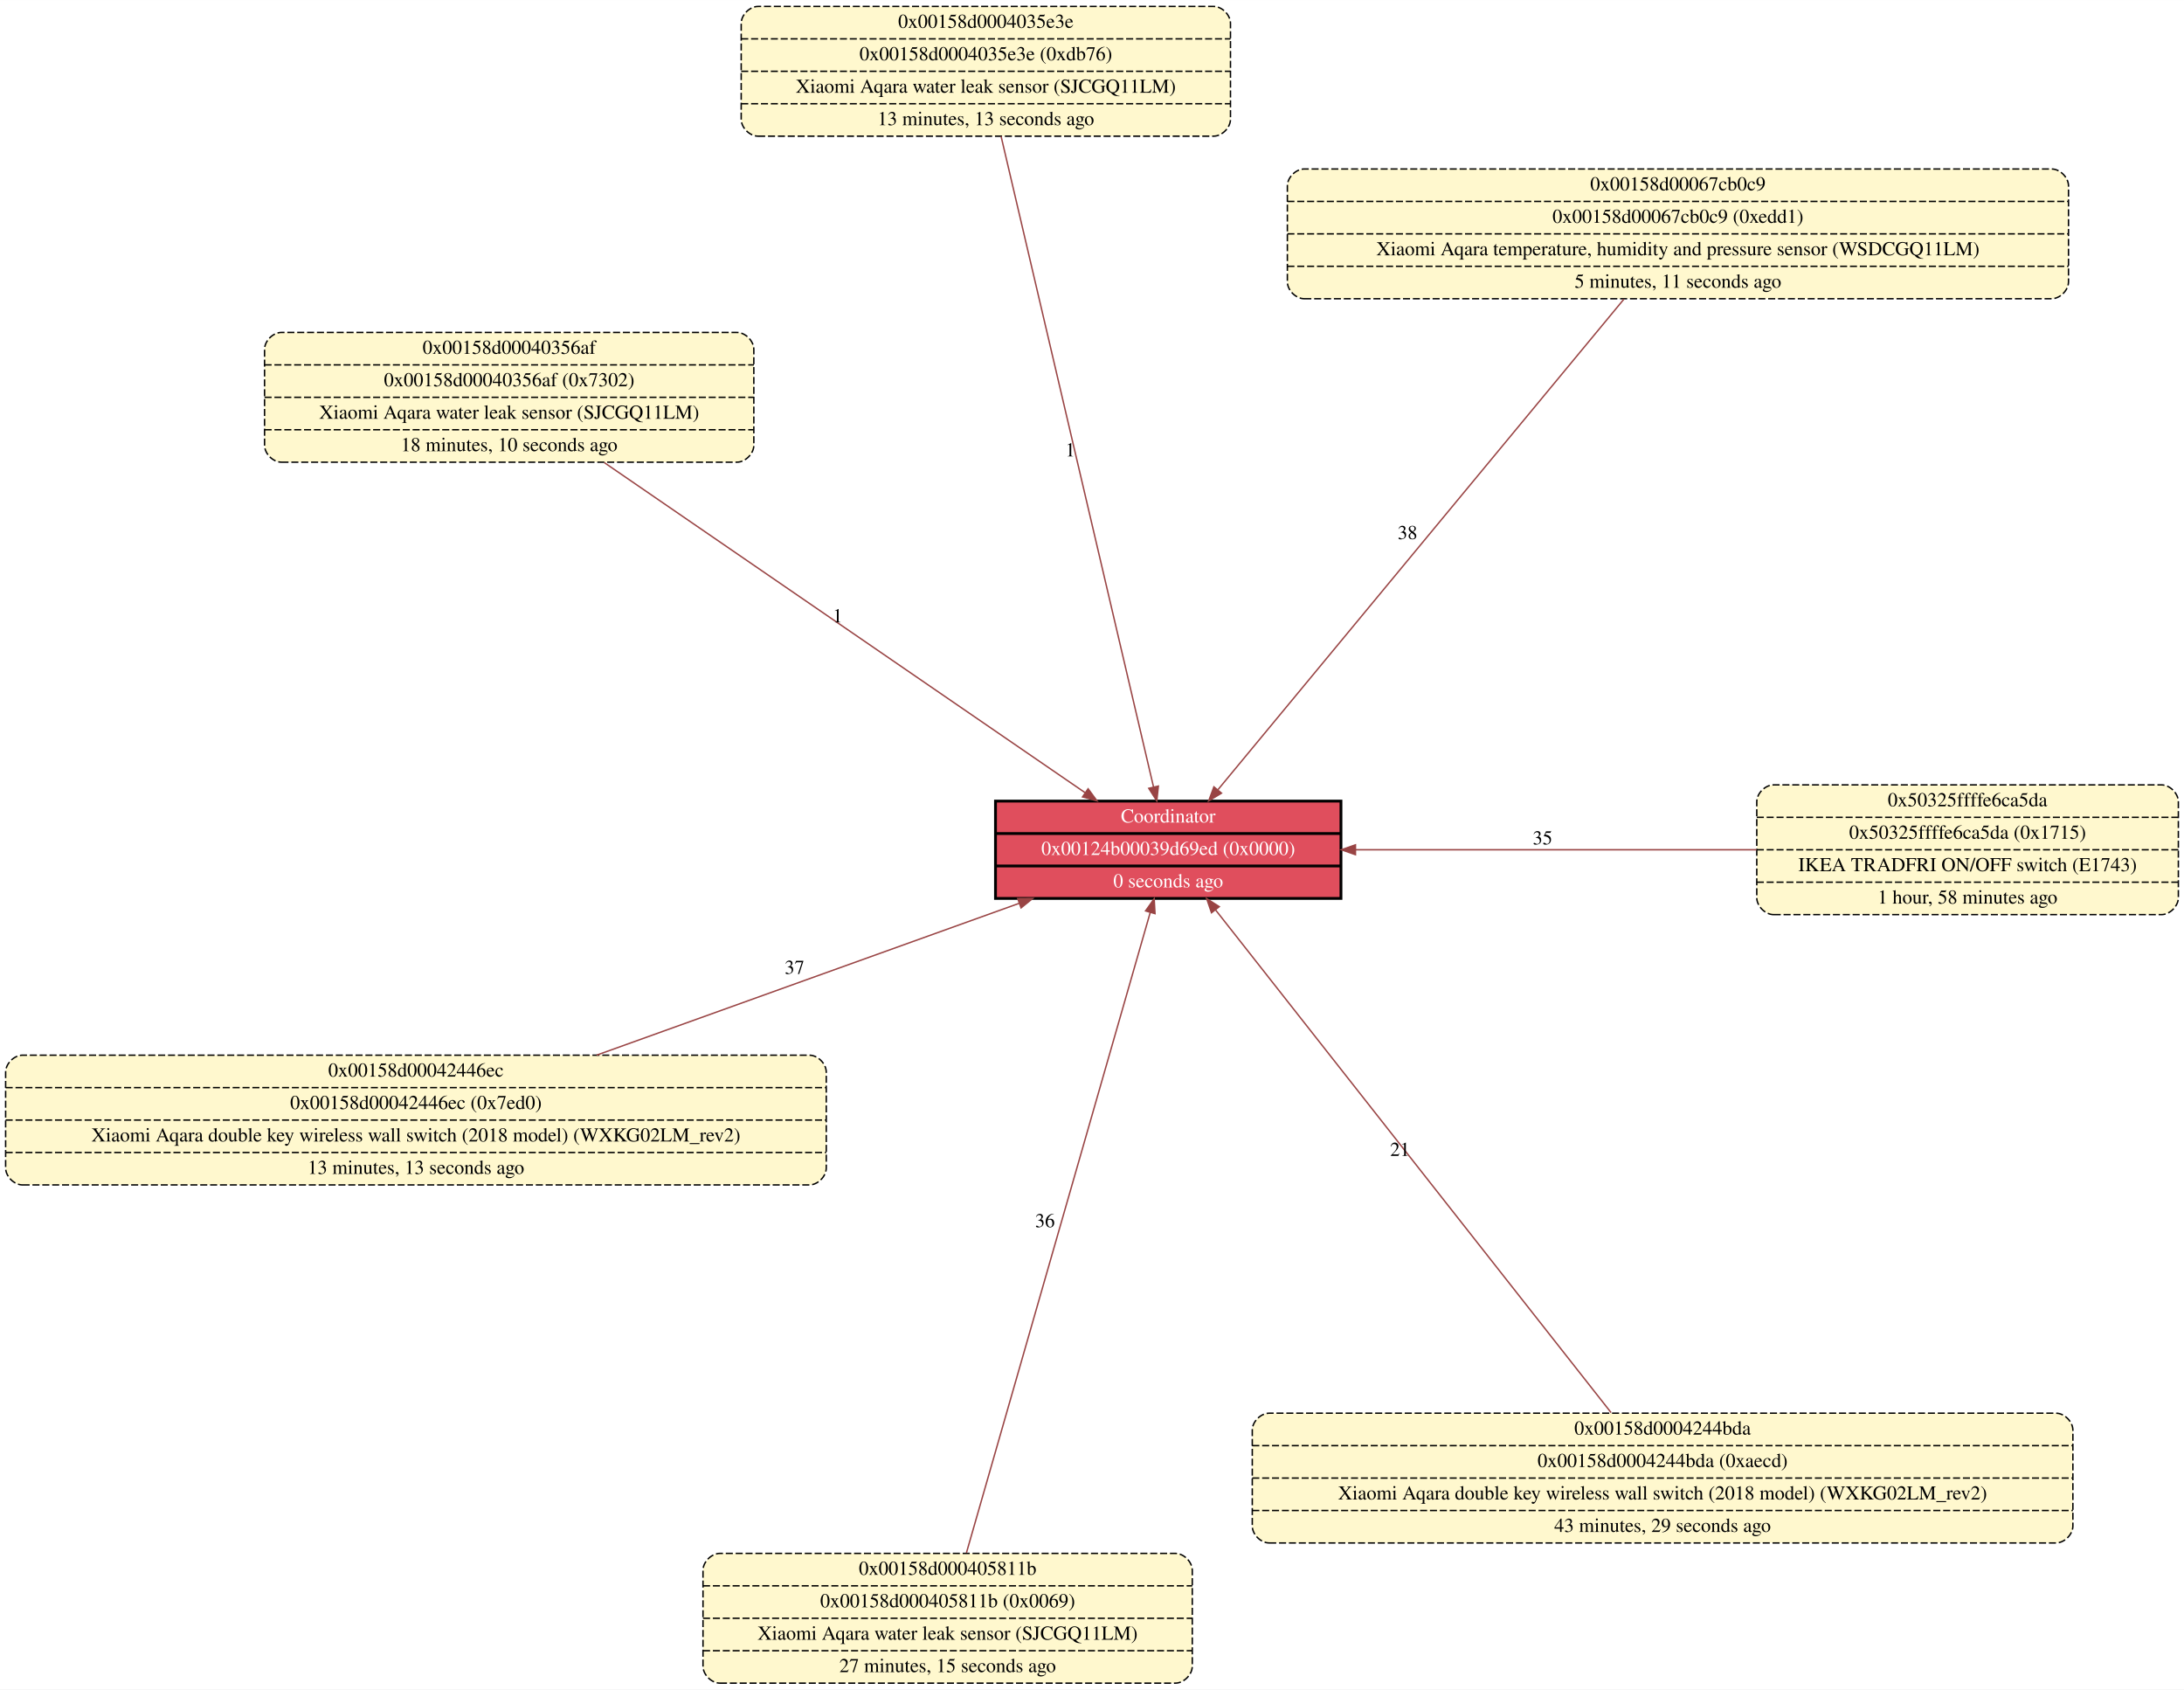
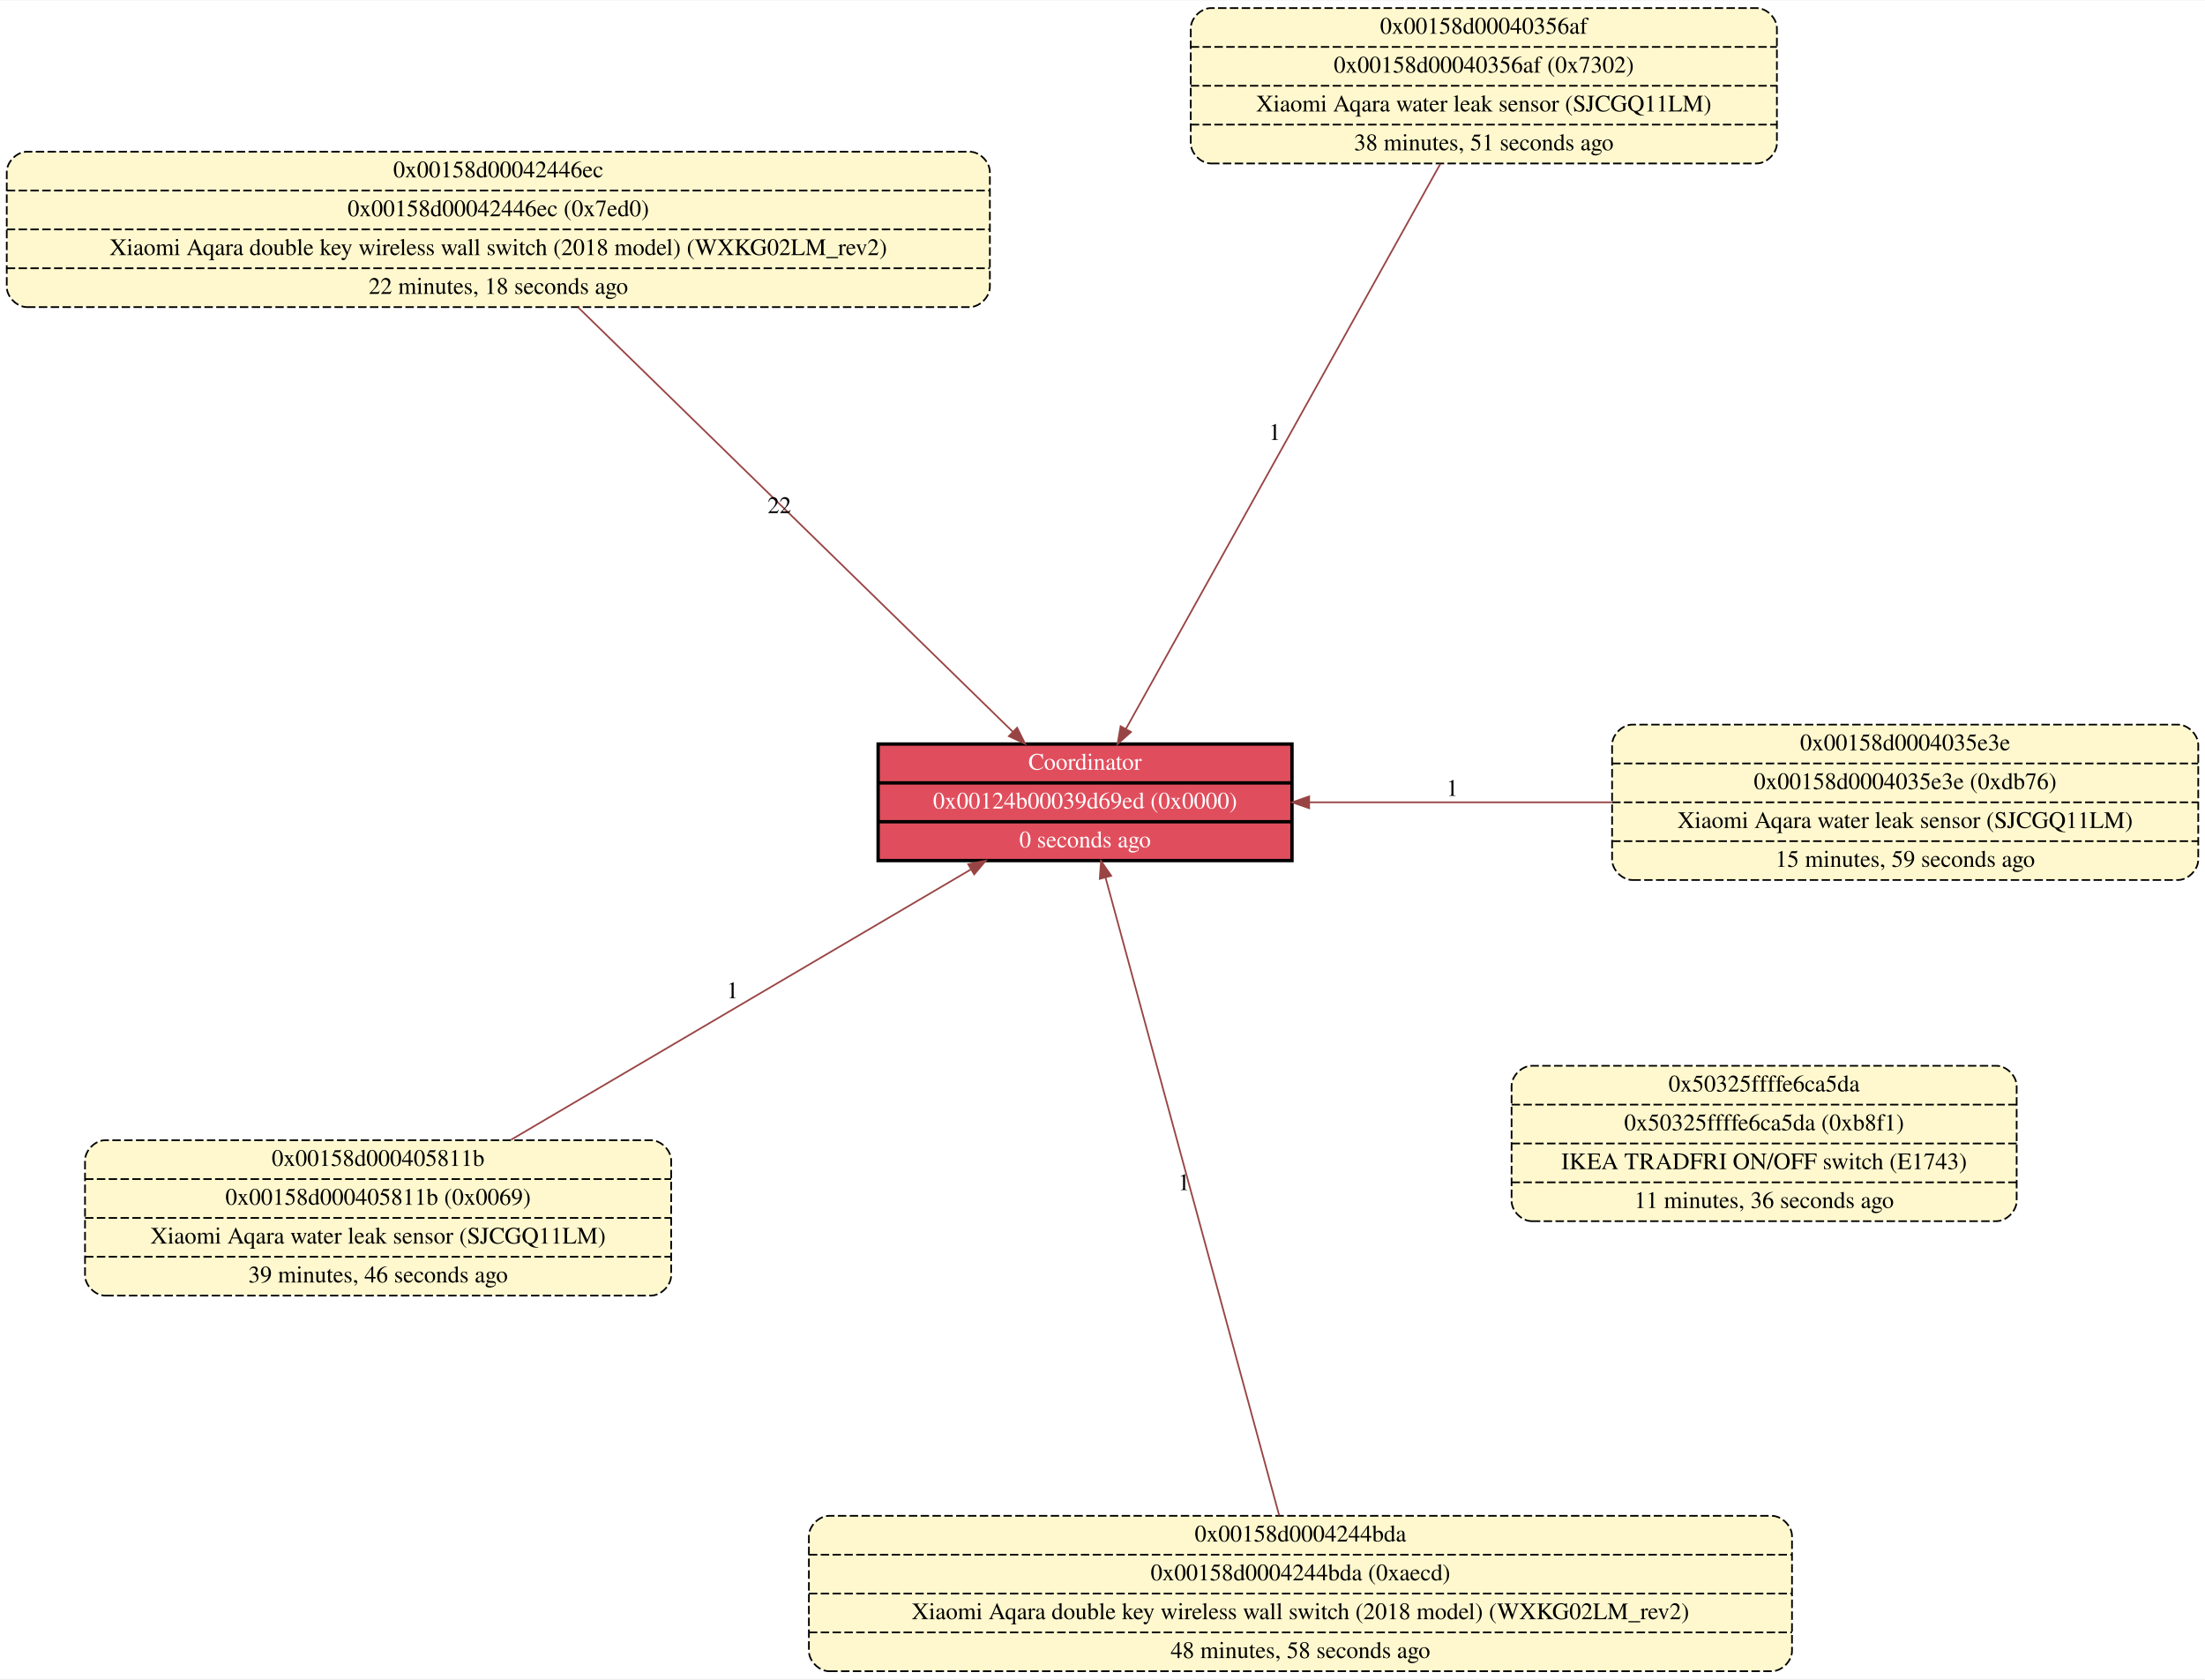
- <svg xmlns="http://www.w3.org/2000/svg" width="1549pt" height="1198pt" viewBox="0.00 0.00 1548.94 1197.85">
-   <g id="graph0" class="graph" transform="scale(1 1) rotate(0) translate(4 1193.85)">
-     <polygon fill="white" stroke="transparent" points="-4,4 -4,-1193.85 1544.94,-1193.85 1544.94,4 -4,4" />
+ <svg xmlns="http://www.w3.org/2000/svg" width="1305pt" height="994pt" viewBox="0.00 0.00 1305.35 993.70">
+   <g id="graph0" class="graph" transform="scale(1 1) rotate(0) translate(4 989.7)">
+     <polygon fill="white" stroke="transparent" points="-4,4 -4,-989.7 1301.35,-989.7 1301.35,4 -4,4" />
    <g id="node1" class="node">
-       <polygon fill="#e04e5d" stroke="black" stroke-width="2" points="702.03,-556.9 702.03,-625.9 947.03,-625.9 947.03,-556.9 702.03,-556.9" />
-       <text text-anchor="middle" x="824.53" y="-610.7" font-family="Times,serif" font-size="14.00" fill="#ffffff">Coordinator</text>
-       <polyline fill="none" stroke="black" stroke-width="2" points="702.03,-602.9 947.03,-602.9 " />
-       <text text-anchor="middle" x="824.53" y="-587.7" font-family="Times,serif" font-size="14.00" fill="#ffffff">0x00124b00039d69ed (0x0000)</text>
-       <polyline fill="none" stroke="black" stroke-width="2" points="702.03,-579.9 947.03,-579.9 " />
-       <text text-anchor="middle" x="824.53" y="-564.7" font-family="Times,serif" font-size="14.00" fill="#ffffff">0 seconds ago</text>
+       <polygon fill="#e04e5d" stroke="black" stroke-width="2" points="515.85,-480.46 515.85,-549.46 760.85,-549.46 760.85,-480.46 515.85,-480.46" />
+       <text text-anchor="middle" x="638.35" y="-534.26" font-family="Times,serif" font-size="14.00" fill="#ffffff">Coordinator</text>
+       <polyline fill="none" stroke="black" stroke-width="2" points="515.85,-526.46 760.85,-526.46 " />
+       <text text-anchor="middle" x="638.35" y="-511.26" font-family="Times,serif" font-size="14.00" fill="#ffffff">0x00124b00039d69ed (0x0000)</text>
+       <polyline fill="none" stroke="black" stroke-width="2" points="515.85,-503.46 760.85,-503.46 " />
+       <text text-anchor="middle" x="638.35" y="-488.26" font-family="Times,serif" font-size="14.00" fill="#ffffff">0 seconds ago</text>
    </g>
    <g id="node2" class="node">
-       <path fill="#fff8ce" stroke="black" stroke-dasharray="5,2" d="M1253.94,-545.4C1253.94,-545.4 1528.94,-545.4 1528.94,-545.4 1534.94,-545.4 1540.94,-551.4 1540.94,-557.4 1540.94,-557.4 1540.94,-625.4 1540.94,-625.4 1540.94,-631.4 1534.94,-637.4 1528.94,-637.4 1528.94,-637.4 1253.94,-637.4 1253.94,-637.4 1247.94,-637.4 1241.94,-631.4 1241.94,-625.4 1241.94,-625.4 1241.94,-557.4 1241.94,-557.4 1241.94,-551.4 1247.94,-545.4 1253.94,-545.4" />
-       <text text-anchor="middle" x="1391.44" y="-622.2" font-family="Times,serif" font-size="14.00" fill="#000000">0x50325ffffe6ca5da</text>
-       <polyline fill="none" stroke="black" stroke-dasharray="5,2" points="1241.94,-614.4 1540.94,-614.4 " />
-       <text text-anchor="middle" x="1391.44" y="-599.2" font-family="Times,serif" font-size="14.00" fill="#000000">0x50325ffffe6ca5da (0x1715)</text>
-       <polyline fill="none" stroke="black" stroke-dasharray="5,2" points="1241.94,-591.4 1540.94,-591.4 " />
-       <text text-anchor="middle" x="1391.44" y="-576.2" font-family="Times,serif" font-size="14.00" fill="#000000">IKEA TRADFRI ON/OFF switch (E1743)</text>
-       <polyline fill="none" stroke="black" stroke-dasharray="5,2" points="1241.94,-568.4 1540.94,-568.4 " />
-       <text text-anchor="middle" x="1391.44" y="-553.2" font-family="Times,serif" font-size="14.00" fill="#000000">1 hour, 58 minutes ago</text>
+       <path fill="#fff8ce" stroke="black" stroke-dasharray="5,2" d="M902.85,-266.96C902.85,-266.96 1177.85,-266.96 1177.85,-266.96 1183.85,-266.96 1189.85,-272.96 1189.85,-278.96 1189.85,-278.96 1189.85,-346.96 1189.85,-346.96 1189.85,-352.96 1183.85,-358.96 1177.85,-358.96 1177.85,-358.96 902.85,-358.96 902.85,-358.96 896.85,-358.96 890.85,-352.96 890.85,-346.96 890.85,-346.96 890.85,-278.96 890.85,-278.96 890.85,-272.96 896.85,-266.96 902.85,-266.96" />
+       <text text-anchor="middle" x="1040.35" y="-343.76" font-family="Times,serif" font-size="14.00" fill="#000000">0x50325ffffe6ca5da</text>
+       <polyline fill="none" stroke="black" stroke-dasharray="5,2" points="890.85,-335.96 1189.85,-335.96 " />
+       <text text-anchor="middle" x="1040.35" y="-320.76" font-family="Times,serif" font-size="14.00" fill="#000000">0x50325ffffe6ca5da (0xb8f1)</text>
+       <polyline fill="none" stroke="black" stroke-dasharray="5,2" points="890.85,-312.96 1189.85,-312.96 " />
+       <text text-anchor="middle" x="1040.35" y="-297.76" font-family="Times,serif" font-size="14.00" fill="#000000">IKEA TRADFRI ON/OFF switch (E1743)</text>
+       <polyline fill="none" stroke="black" stroke-dasharray="5,2" points="890.85,-289.96 1189.85,-289.96 " />
+       <text text-anchor="middle" x="1040.35" y="-274.76" font-family="Times,serif" font-size="14.00" fill="#000000">11 minutes, 36 seconds ago</text>
+     </g>
+     <g id="node3" class="node">
+       <path fill="#fff8ce" stroke="black" stroke-dasharray="5,2" d="M962.35,-468.96C962.35,-468.96 1285.35,-468.96 1285.35,-468.96 1291.35,-468.96 1297.35,-474.96 1297.35,-480.96 1297.35,-480.96 1297.35,-548.96 1297.35,-548.96 1297.35,-554.96 1291.35,-560.96 1285.35,-560.96 1285.35,-560.96 962.35,-560.96 962.35,-560.96 956.35,-560.96 950.35,-554.96 950.35,-548.96 950.35,-548.96 950.35,-480.96 950.35,-480.96 950.35,-474.96 956.35,-468.96 962.35,-468.96" />
+       <text text-anchor="middle" x="1123.85" y="-545.76" font-family="Times,serif" font-size="14.00" fill="#000000">0x00158d0004035e3e</text>
+       <polyline fill="none" stroke="black" stroke-dasharray="5,2" points="950.35,-537.96 1297.35,-537.96 " />
+       <text text-anchor="middle" x="1123.85" y="-522.76" font-family="Times,serif" font-size="14.00" fill="#000000">0x00158d0004035e3e (0xdb76)</text>
+       <polyline fill="none" stroke="black" stroke-dasharray="5,2" points="950.35,-514.96 1297.35,-514.96 " />
+       <text text-anchor="middle" x="1123.85" y="-499.76" font-family="Times,serif" font-size="14.00" fill="#000000">Xiaomi Aqara water leak sensor (SJCGQ11LM)</text>
+       <polyline fill="none" stroke="black" stroke-dasharray="5,2" points="950.35,-491.96 1297.35,-491.96 " />
+       <text text-anchor="middle" x="1123.85" y="-476.76" font-family="Times,serif" font-size="14.00" fill="#000000">15 minutes, 59 seconds ago</text>
    </g>
    <g id="edge1" class="edge">
-       <path fill="none" stroke="#994444" d="M1241.75,-591.4C1153.4,-591.4 1042.55,-591.4 957.32,-591.4" />
-       <polygon fill="#994444" stroke="#994444" points="957.32,-587.9 947.32,-591.4 957.32,-594.9 957.32,-587.9" />
-       <text text-anchor="middle" x="1090.03" y="-595.2" font-family="Times,serif" font-size="14.00">35</text>
+       <path fill="none" stroke="#994444" d="M950.29,-514.96C891.35,-514.96 826.47,-514.96 771.22,-514.96" />
+       <polygon fill="#994444" stroke="#994444" points="771.02,-511.46 761.02,-514.96 771.02,-518.46 771.02,-511.46" />
+       <text text-anchor="middle" x="855.75" y="-518.76" font-family="Times,serif" font-size="14.00">1</text>
    </g>
-     <g id="node3" class="node">
-       <path fill="#fff8ce" stroke="black" stroke-dasharray="5,2" d="M921.03,-982.09C921.03,-982.09 1451.03,-982.09 1451.03,-982.09 1457.03,-982.09 1463.03,-988.09 1463.03,-994.09 1463.03,-994.09 1463.03,-1062.09 1463.03,-1062.09 1463.03,-1068.09 1457.03,-1074.09 1451.03,-1074.09 1451.03,-1074.09 921.03,-1074.09 921.03,-1074.09 915.03,-1074.09 909.03,-1068.09 909.03,-1062.09 909.03,-1062.09 909.03,-994.09 909.03,-994.09 909.03,-988.09 915.03,-982.09 921.03,-982.09" />
-       <text text-anchor="middle" x="1186.03" y="-1058.89" font-family="Times,serif" font-size="14.00" fill="#000000">0x00158d00067cb0c9</text>
-       <polyline fill="none" stroke="black" stroke-dasharray="5,2" points="909.03,-1051.09 1463.03,-1051.09 " />
-       <text text-anchor="middle" x="1186.03" y="-1035.89" font-family="Times,serif" font-size="14.00" fill="#000000">0x00158d00067cb0c9 (0xedd1)</text>
-       <polyline fill="none" stroke="black" stroke-dasharray="5,2" points="909.03,-1028.09 1463.03,-1028.09 " />
-       <text text-anchor="middle" x="1186.03" y="-1012.89" font-family="Times,serif" font-size="14.00" fill="#000000">Xiaomi Aqara temperature, humidity and pressure sensor (WSDCGQ11LM)</text>
-       <polyline fill="none" stroke="black" stroke-dasharray="5,2" points="909.03,-1005.09 1463.03,-1005.09 " />
-       <text text-anchor="middle" x="1186.03" y="-989.89" font-family="Times,serif" font-size="14.00" fill="#000000">5 minutes, 11 seconds ago</text>
+     <g id="node4" class="node">
+       <path fill="#fff8ce" stroke="black" stroke-dasharray="5,2" d="M712.92,-893.2C712.92,-893.2 1035.92,-893.2 1035.92,-893.2 1041.92,-893.2 1047.92,-899.2 1047.92,-905.2 1047.92,-905.2 1047.92,-973.2 1047.92,-973.2 1047.92,-979.2 1041.92,-985.2 1035.92,-985.2 1035.92,-985.2 712.92,-985.2 712.92,-985.2 706.92,-985.2 700.92,-979.2 700.92,-973.2 700.92,-973.2 700.92,-905.2 700.92,-905.2 700.92,-899.2 706.92,-893.2 712.92,-893.2" />
+       <text text-anchor="middle" x="874.42" y="-970" font-family="Times,serif" font-size="14.00" fill="#000000">0x00158d00040356af</text>
+       <polyline fill="none" stroke="black" stroke-dasharray="5,2" points="700.92,-962.2 1047.92,-962.2 " />
+       <text text-anchor="middle" x="874.42" y="-947" font-family="Times,serif" font-size="14.00" fill="#000000">0x00158d00040356af (0x7302)</text>
+       <polyline fill="none" stroke="black" stroke-dasharray="5,2" points="700.92,-939.2 1047.92,-939.2 " />
+       <text text-anchor="middle" x="874.42" y="-924" font-family="Times,serif" font-size="14.00" fill="#000000">Xiaomi Aqara water leak sensor (SJCGQ11LM)</text>
+       <polyline fill="none" stroke="black" stroke-dasharray="5,2" points="700.92,-916.2 1047.92,-916.2 " />
+       <text text-anchor="middle" x="874.42" y="-901" font-family="Times,serif" font-size="14.00" fill="#000000">38 minutes, 51 seconds ago</text>
    </g>
    <g id="edge2" class="edge">
-       <path fill="none" stroke="#994444" d="M1147.69,-981.77C1077.17,-896.59 927.9,-716.26 859.77,-633.96" />
-       <polygon fill="#994444" stroke="#994444" points="862.31,-631.54 853.24,-626.07 856.92,-636.01 862.31,-631.54" />
-       <text text-anchor="middle" x="994.23" y="-811.67" font-family="Times,serif" font-size="14.00">38</text>
+       <path fill="none" stroke="#994444" d="M848.7,-892.99C802.79,-810.48 707.34,-638.94 662.55,-558.44" />
+       <polygon fill="#994444" stroke="#994444" points="665.52,-556.59 657.6,-549.55 659.4,-559.99 665.52,-556.59" />
+       <text text-anchor="middle" x="750.63" y="-729.52" font-family="Times,serif" font-size="14.00">1</text>
    </g>
-     <g id="node4" class="node">
-       <path fill="#fff8ce" stroke="black" stroke-dasharray="5,2" d="M533.68,-1097.35C533.68,-1097.35 856.68,-1097.35 856.68,-1097.35 862.68,-1097.35 868.68,-1103.35 868.68,-1109.35 868.68,-1109.35 868.68,-1177.35 868.68,-1177.35 868.68,-1183.35 862.68,-1189.35 856.68,-1189.35 856.68,-1189.35 533.68,-1189.35 533.68,-1189.35 527.68,-1189.35 521.68,-1183.35 521.68,-1177.35 521.68,-1177.35 521.68,-1109.35 521.68,-1109.35 521.68,-1103.35 527.68,-1097.35 533.68,-1097.35" />
-       <text text-anchor="middle" x="695.18" y="-1174.15" font-family="Times,serif" font-size="14.00" fill="#000000">0x00158d0004035e3e</text>
-       <polyline fill="none" stroke="black" stroke-dasharray="5,2" points="521.68,-1166.35 868.68,-1166.35 " />
-       <text text-anchor="middle" x="695.18" y="-1151.15" font-family="Times,serif" font-size="14.00" fill="#000000">0x00158d0004035e3e (0xdb76)</text>
-       <polyline fill="none" stroke="black" stroke-dasharray="5,2" points="521.68,-1143.35 868.68,-1143.35 " />
-       <text text-anchor="middle" x="695.18" y="-1128.15" font-family="Times,serif" font-size="14.00" fill="#000000">Xiaomi Aqara water leak sensor (SJCGQ11LM)</text>
-       <polyline fill="none" stroke="black" stroke-dasharray="5,2" points="521.68,-1120.35 868.68,-1120.35 " />
-       <text text-anchor="middle" x="695.18" y="-1105.15" font-family="Times,serif" font-size="14.00" fill="#000000">13 minutes, 13 seconds ago</text>
+     <g id="node5" class="node">
+       <path fill="#fff8ce" stroke="black" stroke-dasharray="5,2" d="M12,-808.16C12,-808.16 570,-808.16 570,-808.16 576,-808.16 582,-814.16 582,-820.16 582,-820.16 582,-888.16 582,-888.16 582,-894.16 576,-900.16 570,-900.16 570,-900.16 12,-900.16 12,-900.16 6,-900.16 0,-894.16 0,-888.16 0,-888.16 0,-820.16 0,-820.16 0,-814.16 6,-808.16 12,-808.16" />
+       <text text-anchor="middle" x="291" y="-884.96" font-family="Times,serif" font-size="14.00" fill="#000000">0x00158d00042446ec</text>
+       <polyline fill="none" stroke="black" stroke-dasharray="5,2" points="0,-877.16 582,-877.16 " />
+       <text text-anchor="middle" x="291" y="-861.96" font-family="Times,serif" font-size="14.00" fill="#000000">0x00158d00042446ec (0x7ed0)</text>
+       <polyline fill="none" stroke="black" stroke-dasharray="5,2" points="0,-854.16 582,-854.16 " />
+       <text text-anchor="middle" x="291" y="-838.96" font-family="Times,serif" font-size="14.00" fill="#000000">Xiaomi Aqara double key wireless wall switch (2018 model) (WXKG02LM_rev2)</text>
+       <polyline fill="none" stroke="black" stroke-dasharray="5,2" points="0,-831.16 582,-831.16 " />
+       <text text-anchor="middle" x="291" y="-815.96" font-family="Times,serif" font-size="14.00" fill="#000000">22 minutes, 18 seconds ago</text>
    </g>
    <g id="edge3" class="edge">
-       <path fill="none" stroke="#994444" d="M705.99,-1097.24C730.49,-992.68 790.02,-738.69 814.13,-635.79" />
-       <polygon fill="#994444" stroke="#994444" points="817.55,-636.56 816.42,-626.02 810.73,-634.96 817.55,-636.56" />
-       <text text-anchor="middle" x="755.06" y="-870.31" font-family="Times,serif" font-size="14.00">1</text>
+       <path fill="none" stroke="#994444" d="M338.21,-808.06C406.08,-741.78 530.23,-620.54 595.56,-556.74" />
+       <polygon fill="#994444" stroke="#994444" points="598.13,-559.12 602.84,-549.63 593.24,-554.11 598.13,-559.12" />
+       <text text-anchor="middle" x="457.38" y="-686.2" font-family="Times,serif" font-size="14.00">22</text>
    </g>
-     <g id="node5" class="node">
-       <path fill="#fff8ce" stroke="black" stroke-dasharray="5,2" d="M195.63,-866.2C195.63,-866.2 518.63,-866.2 518.63,-866.2 524.63,-866.2 530.63,-872.2 530.63,-878.2 530.63,-878.2 530.63,-946.2 530.63,-946.2 530.63,-952.2 524.63,-958.2 518.63,-958.2 518.63,-958.2 195.63,-958.2 195.63,-958.2 189.63,-958.2 183.63,-952.2 183.63,-946.2 183.63,-946.2 183.63,-878.2 183.63,-878.2 183.63,-872.2 189.63,-866.2 195.63,-866.2" />
-       <text text-anchor="middle" x="357.13" y="-943" font-family="Times,serif" font-size="14.00" fill="#000000">0x00158d00040356af</text>
-       <polyline fill="none" stroke="black" stroke-dasharray="5,2" points="183.63,-935.2 530.63,-935.2 " />
-       <text text-anchor="middle" x="357.13" y="-920" font-family="Times,serif" font-size="14.00" fill="#000000">0x00158d00040356af (0x7302)</text>
-       <polyline fill="none" stroke="black" stroke-dasharray="5,2" points="183.63,-912.2 530.63,-912.2 " />
-       <text text-anchor="middle" x="357.13" y="-897" font-family="Times,serif" font-size="14.00" fill="#000000">Xiaomi Aqara water leak sensor (SJCGQ11LM)</text>
-       <polyline fill="none" stroke="black" stroke-dasharray="5,2" points="183.63,-889.2 530.63,-889.2 " />
-       <text text-anchor="middle" x="357.13" y="-874" font-family="Times,serif" font-size="14.00" fill="#000000">18 minutes, 10 seconds ago</text>
+     <g id="node6" class="node">
+       <path fill="#fff8ce" stroke="black" stroke-dasharray="5,2" d="M58.33,-222.89C58.33,-222.89 381.33,-222.89 381.33,-222.89 387.33,-222.89 393.33,-228.89 393.33,-234.89 393.33,-234.89 393.33,-302.89 393.33,-302.89 393.33,-308.89 387.33,-314.89 381.33,-314.89 381.33,-314.89 58.33,-314.89 58.33,-314.89 52.33,-314.89 46.33,-308.89 46.33,-302.89 46.33,-302.89 46.33,-234.89 46.33,-234.89 46.33,-228.89 52.33,-222.89 58.33,-222.89" />
+       <text text-anchor="middle" x="219.83" y="-299.69" font-family="Times,serif" font-size="14.00" fill="#000000">0x00158d000405811b</text>
+       <polyline fill="none" stroke="black" stroke-dasharray="5,2" points="46.33,-291.89 393.33,-291.89 " />
+       <text text-anchor="middle" x="219.83" y="-276.69" font-family="Times,serif" font-size="14.00" fill="#000000">0x00158d000405811b (0x0069)</text>
+       <polyline fill="none" stroke="black" stroke-dasharray="5,2" points="46.33,-268.89 393.33,-268.89 " />
+       <text text-anchor="middle" x="219.83" y="-253.69" font-family="Times,serif" font-size="14.00" fill="#000000">Xiaomi Aqara water leak sensor (SJCGQ11LM)</text>
+       <polyline fill="none" stroke="black" stroke-dasharray="5,2" points="46.33,-245.89 393.33,-245.89 " />
+       <text text-anchor="middle" x="219.83" y="-230.69" font-family="Times,serif" font-size="14.00" fill="#000000">39 minutes, 46 seconds ago</text>
    </g>
    <g id="edge4" class="edge">
-       <path fill="none" stroke="#994444" d="M424.59,-865.9C516.22,-803.01 678.53,-691.61 765.54,-631.89" />
-       <polygon fill="#994444" stroke="#994444" points="767.71,-634.64 773.98,-626.1 763.75,-628.87 767.71,-634.64" />
-       <text text-anchor="middle" x="590.07" y="-752.69" font-family="Times,serif" font-size="14.00">1</text>
+       <path fill="none" stroke="#994444" d="M298.55,-315.17C377.05,-361.33 496.36,-431.47 570.71,-475.19" />
+       <polygon fill="#994444" stroke="#994444" points="569.16,-478.34 579.55,-480.39 572.71,-472.3 569.16,-478.34" />
+       <text text-anchor="middle" x="429.63" y="-398.98" font-family="Times,serif" font-size="14.00">1</text>
    </g>
-     <g id="node6" class="node">
-       <path fill="#fff8ce" stroke="black" stroke-dasharray="5,2" d="M12,-353.75C12,-353.75 570,-353.75 570,-353.75 576,-353.75 582,-359.75 582,-365.75 582,-365.75 582,-433.75 582,-433.75 582,-439.75 576,-445.75 570,-445.75 570,-445.75 12,-445.75 12,-445.75 6,-445.75 0,-439.75 0,-433.75 0,-433.75 0,-365.75 0,-365.75 0,-359.75 6,-353.75 12,-353.75" />
-       <text text-anchor="middle" x="291" y="-430.55" font-family="Times,serif" font-size="14.00" fill="#000000">0x00158d00042446ec</text>
-       <polyline fill="none" stroke="black" stroke-dasharray="5,2" points="0,-422.75 582,-422.75 " />
-       <text text-anchor="middle" x="291" y="-407.55" font-family="Times,serif" font-size="14.00" fill="#000000">0x00158d00042446ec (0x7ed0)</text>
-       <polyline fill="none" stroke="black" stroke-dasharray="5,2" points="0,-399.75 582,-399.75 " />
-       <text text-anchor="middle" x="291" y="-384.55" font-family="Times,serif" font-size="14.00" fill="#000000">Xiaomi Aqara double key wireless wall switch (2018 model) (WXKG02LM_rev2)</text>
-       <polyline fill="none" stroke="black" stroke-dasharray="5,2" points="0,-376.75 582,-376.75 " />
-       <text text-anchor="middle" x="291" y="-361.55" font-family="Times,serif" font-size="14.00" fill="#000000">13 minutes, 13 seconds ago</text>
+     <g id="node7" class="node">
+       <path fill="#fff8ce" stroke="black" stroke-dasharray="5,2" d="M486.86,-0.5C486.86,-0.5 1044.86,-0.5 1044.86,-0.5 1050.86,-0.5 1056.86,-6.5 1056.86,-12.5 1056.86,-12.5 1056.86,-80.5 1056.86,-80.5 1056.86,-86.5 1050.86,-92.5 1044.86,-92.5 1044.86,-92.5 486.86,-92.5 486.86,-92.5 480.86,-92.5 474.86,-86.5 474.86,-80.5 474.86,-80.5 474.86,-12.5 474.86,-12.5 474.86,-6.5 480.86,-0.5 486.86,-0.5" />
+       <text text-anchor="middle" x="765.86" y="-77.3" font-family="Times,serif" font-size="14.00" fill="#000000">0x00158d0004244bda</text>
+       <polyline fill="none" stroke="black" stroke-dasharray="5,2" points="474.86,-69.5 1056.86,-69.5 " />
+       <text text-anchor="middle" x="765.86" y="-54.3" font-family="Times,serif" font-size="14.00" fill="#000000">0x00158d0004244bda (0xaecd)</text>
+       <polyline fill="none" stroke="black" stroke-dasharray="5,2" points="474.86,-46.5 1056.86,-46.5 " />
+       <text text-anchor="middle" x="765.86" y="-31.3" font-family="Times,serif" font-size="14.00" fill="#000000">Xiaomi Aqara double key wireless wall switch (2018 model) (WXKG02LM_rev2)</text>
+       <polyline fill="none" stroke="black" stroke-dasharray="5,2" points="474.86,-23.5 1056.86,-23.5 " />
+       <text text-anchor="middle" x="765.86" y="-8.3" font-family="Times,serif" font-size="14.00" fill="#000000">48 minutes, 58 seconds ago</text>
    </g>
    <g id="edge5" class="edge">
-       <path fill="none" stroke="#994444" d="M419.13,-445.77C510.81,-478.71 632.74,-522.5 718.86,-553.44" />
-       <polygon fill="#994444" stroke="#994444" points="717.8,-556.78 728.39,-556.86 720.16,-550.19 717.8,-556.78" />
-       <text text-anchor="middle" x="559.5" y="-503.41" font-family="Times,serif" font-size="14.00">37</text>
-     </g>
-     <g id="node7" class="node">
-       <path fill="#fff8ce" stroke="black" stroke-dasharray="5,2" d="M506.59,-0.5C506.59,-0.5 829.59,-0.5 829.59,-0.5 835.59,-0.5 841.59,-6.5 841.59,-12.5 841.59,-12.5 841.59,-80.5 841.59,-80.5 841.59,-86.5 835.59,-92.5 829.59,-92.5 829.59,-92.5 506.59,-92.5 506.59,-92.5 500.59,-92.5 494.59,-86.5 494.59,-80.5 494.59,-80.5 494.59,-12.5 494.59,-12.5 494.59,-6.5 500.59,-0.5 506.59,-0.5" />
-       <text text-anchor="middle" x="668.09" y="-77.3" font-family="Times,serif" font-size="14.00" fill="#000000">0x00158d000405811b</text>
-       <polyline fill="none" stroke="black" stroke-dasharray="5,2" points="494.59,-69.5 841.59,-69.5 " />
-       <text text-anchor="middle" x="668.09" y="-54.3" font-family="Times,serif" font-size="14.00" fill="#000000">0x00158d000405811b (0x0069)</text>
-       <polyline fill="none" stroke="black" stroke-dasharray="5,2" points="494.59,-46.5 841.59,-46.5 " />
-       <text text-anchor="middle" x="668.09" y="-31.3" font-family="Times,serif" font-size="14.00" fill="#000000">Xiaomi Aqara water leak sensor (SJCGQ11LM)</text>
-       <polyline fill="none" stroke="black" stroke-dasharray="5,2" points="494.59,-23.5 841.59,-23.5 " />
-       <text text-anchor="middle" x="668.09" y="-8.3" font-family="Times,serif" font-size="14.00" fill="#000000">27 minutes, 15 seconds ago</text>
-     </g>
-     <g id="edge6" class="edge">
-       <path fill="none" stroke="#994444" d="M681.43,-92.96C711.18,-196.57 782.62,-445.42 811.8,-547.04" />
-       <polygon fill="#994444" stroke="#994444" points="808.45,-548.04 814.57,-556.69 815.17,-546.11 808.45,-548.04" />
-       <text text-anchor="middle" x="737.11" y="-323.8" font-family="Times,serif" font-size="14.00">36</text>
-     </g>
-     <g id="node8" class="node">
-       <path fill="#fff8ce" stroke="black" stroke-dasharray="5,2" d="M896.14,-99.91C896.14,-99.91 1454.14,-99.91 1454.14,-99.91 1460.14,-99.91 1466.14,-105.91 1466.14,-111.91 1466.14,-111.91 1466.14,-179.91 1466.14,-179.91 1466.14,-185.91 1460.14,-191.91 1454.14,-191.91 1454.14,-191.91 896.14,-191.91 896.14,-191.91 890.14,-191.91 884.14,-185.91 884.14,-179.91 884.14,-179.91 884.14,-111.91 884.14,-111.91 884.14,-105.91 890.14,-99.91 896.14,-99.91" />
-       <text text-anchor="middle" x="1175.14" y="-176.71" font-family="Times,serif" font-size="14.00" fill="#000000">0x00158d0004244bda</text>
-       <polyline fill="none" stroke="black" stroke-dasharray="5,2" points="884.14,-168.91 1466.14,-168.91 " />
-       <text text-anchor="middle" x="1175.14" y="-153.71" font-family="Times,serif" font-size="14.00" fill="#000000">0x00158d0004244bda (0xaecd)</text>
-       <polyline fill="none" stroke="black" stroke-dasharray="5,2" points="884.14,-145.91 1466.14,-145.91 " />
-       <text text-anchor="middle" x="1175.14" y="-130.71" font-family="Times,serif" font-size="14.00" fill="#000000">Xiaomi Aqara double key wireless wall switch (2018 model) (WXKG02LM_rev2)</text>
-       <polyline fill="none" stroke="black" stroke-dasharray="5,2" points="884.14,-122.91 1466.14,-122.91 " />
-       <text text-anchor="middle" x="1175.14" y="-107.71" font-family="Times,serif" font-size="14.00" fill="#000000">43 minutes, 29 seconds ago</text>
-     </g>
-     <g id="edge7" class="edge">
-       <path fill="none" stroke="#994444" d="M1138.61,-192.32C1070.29,-279.13 924.13,-464.84 858.12,-548.72" />
-       <polygon fill="#994444" stroke="#994444" points="855.23,-546.73 851.8,-556.75 860.73,-551.06 855.23,-546.73" />
-       <text text-anchor="middle" x="988.87" y="-374.32" font-family="Times,serif" font-size="14.00">21</text>
+       <path fill="none" stroke="#994444" d="M753.29,-92.7C728.72,-182.94 674.66,-381.55 650.47,-470.43" />
+       <polygon fill="#994444" stroke="#994444" points="647.06,-469.64 647.81,-480.2 653.81,-471.47 647.06,-469.64" />
+       <text text-anchor="middle" x="696.88" y="-285.36" font-family="Times,serif" font-size="14.00">1</text>
    </g>
  </g>
</svg>
